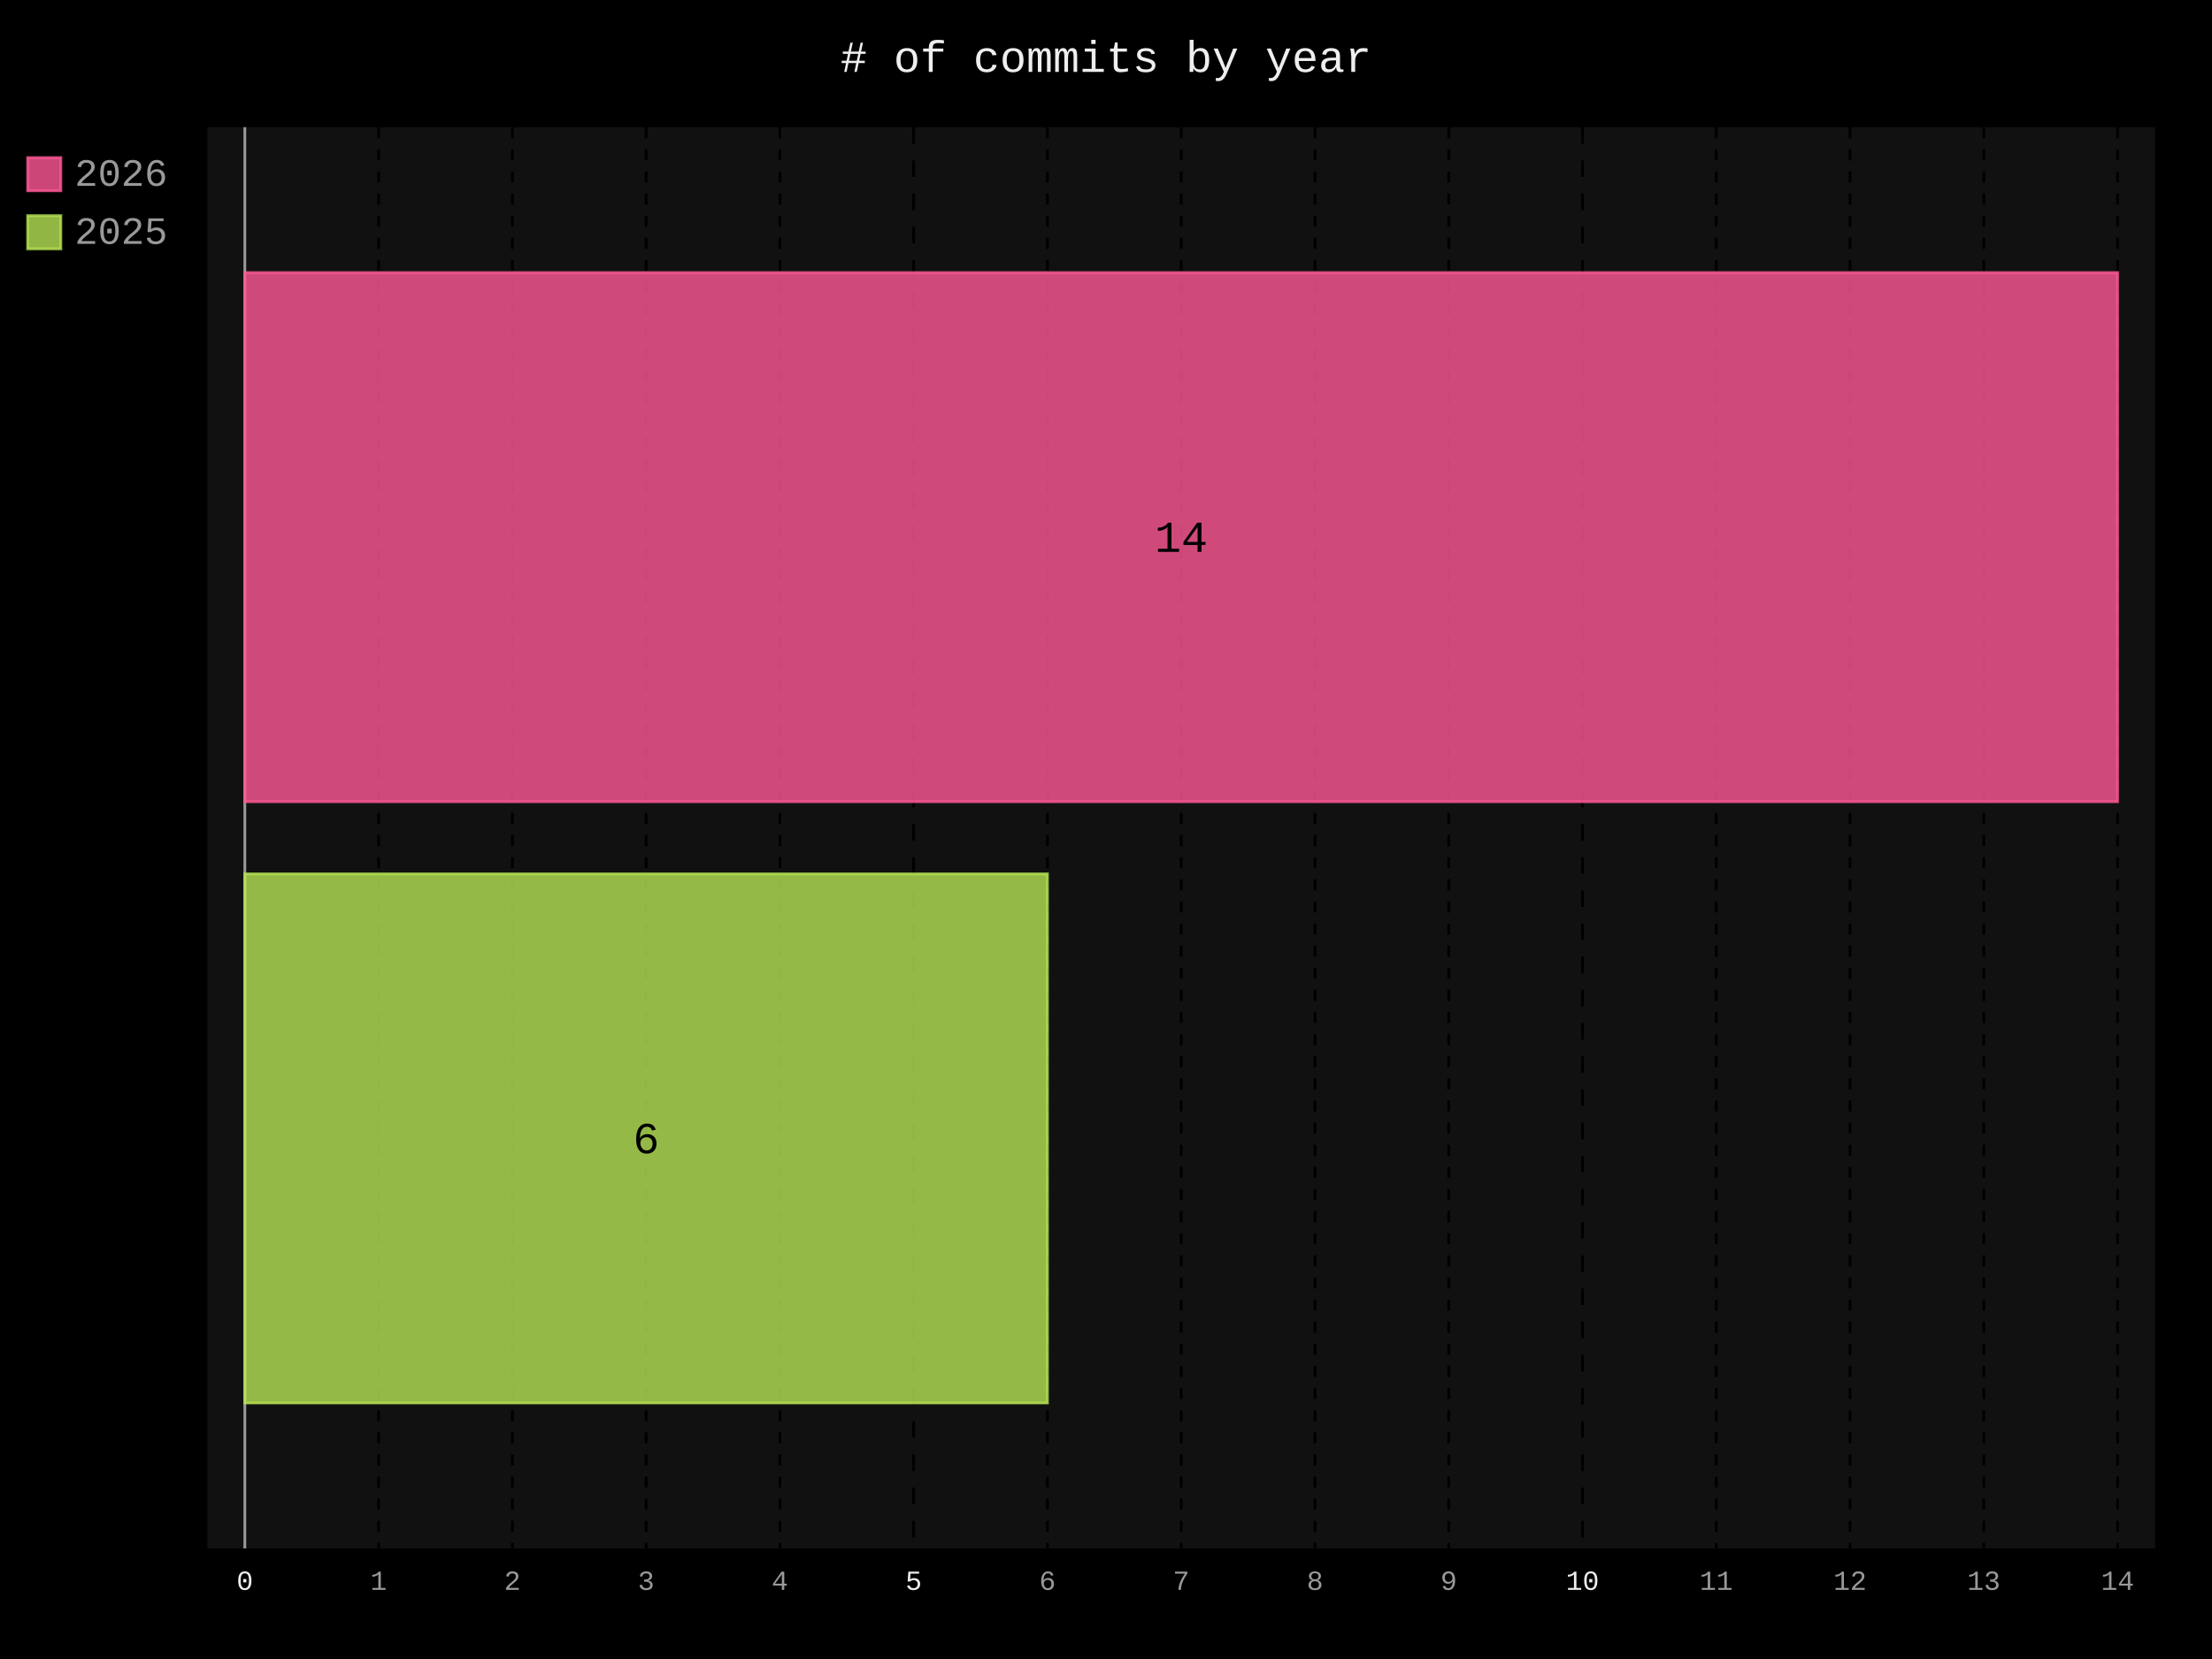
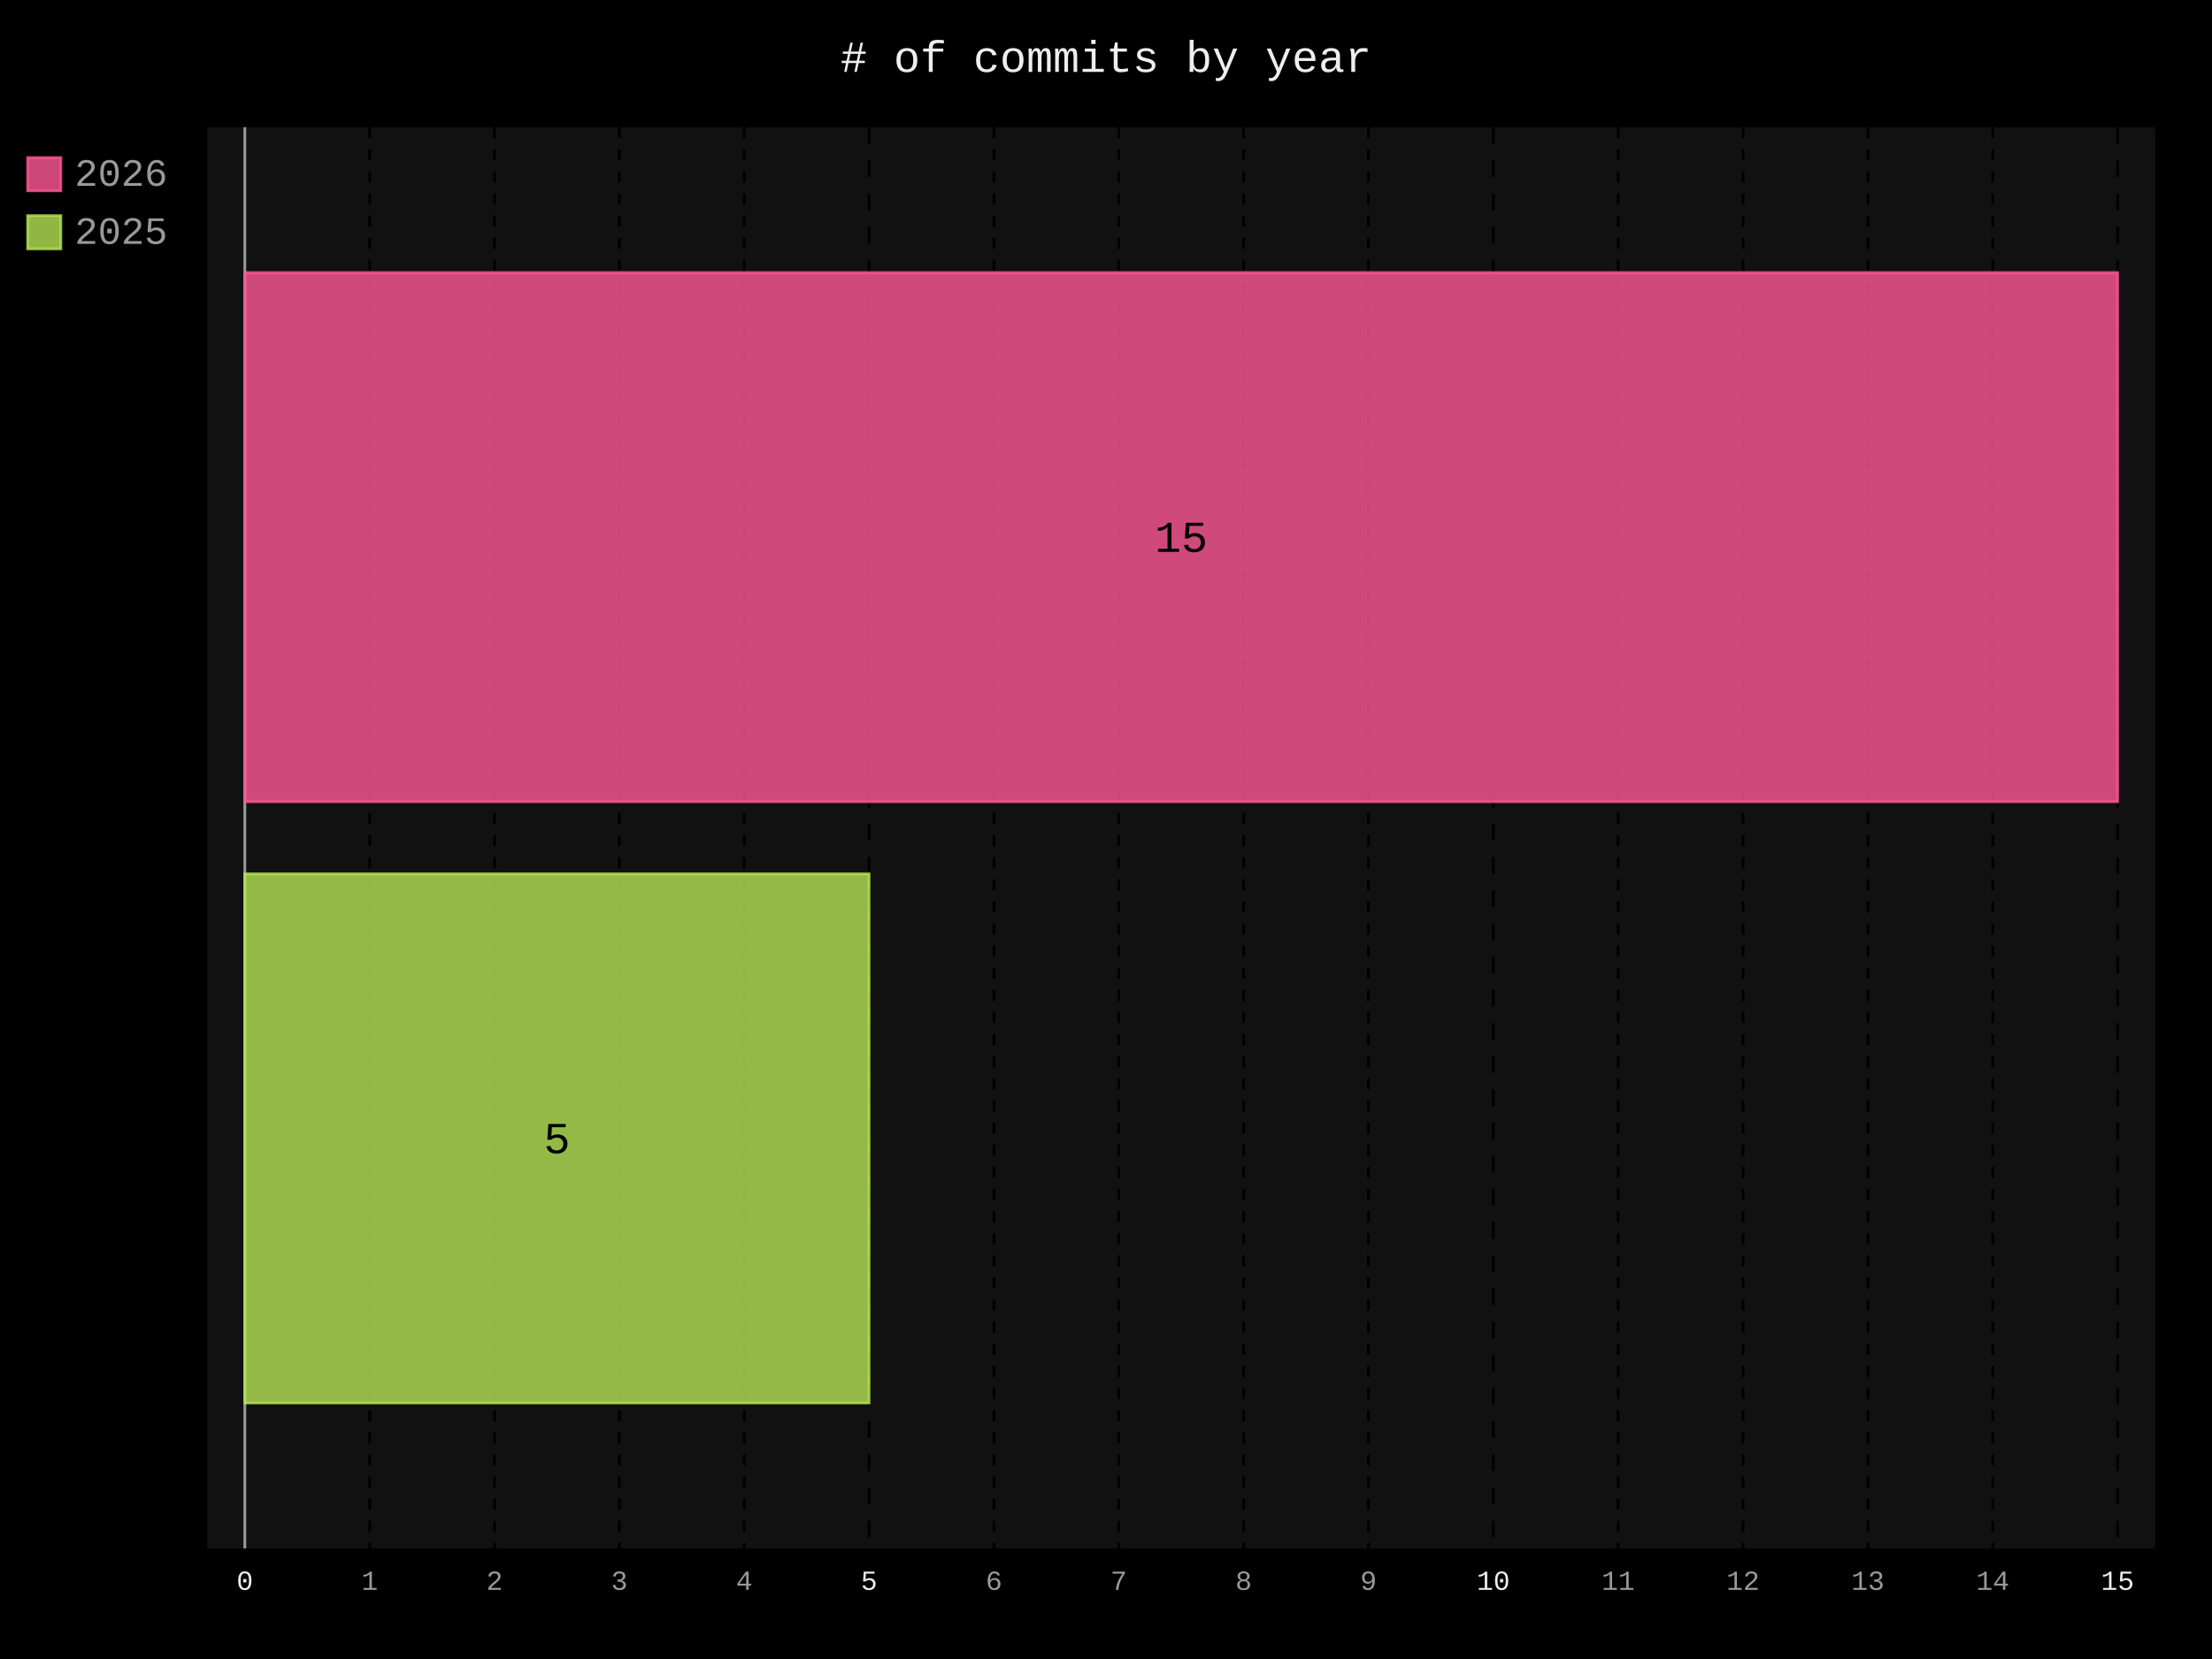
- <svg xmlns="http://www.w3.org/2000/svg" id="chart-8da8b3ce-6c41-47fa-922f-6f3e83a22531" class="pygal-chart" viewBox="0 0 800 600">
+ <svg xmlns="http://www.w3.org/2000/svg" id="chart-3e1e4cb5-f84f-4020-8212-d7468862ff72" class="pygal-chart" viewBox="0 0 800 600">
  <defs>
-     <style type="text/css">#chart-8da8b3ce-6c41-47fa-922f-6f3e83a22531{-webkit-user-select:none;-webkit-font-smoothing:antialiased;font-family:Consolas,"Liberation Mono",Menlo,Courier,monospace}#chart-8da8b3ce-6c41-47fa-922f-6f3e83a22531 .title{font-family:Consolas,"Liberation Mono",Menlo,Courier,monospace;font-size:16px}#chart-8da8b3ce-6c41-47fa-922f-6f3e83a22531 .legends .legend text{font-family:Consolas,"Liberation Mono",Menlo,Courier,monospace;font-size:14px}#chart-8da8b3ce-6c41-47fa-922f-6f3e83a22531 .axis text{font-family:Consolas,"Liberation Mono",Menlo,Courier,monospace;font-size:10px}#chart-8da8b3ce-6c41-47fa-922f-6f3e83a22531 .axis text.major{font-family:Consolas,"Liberation Mono",Menlo,Courier,monospace;font-size:10px}#chart-8da8b3ce-6c41-47fa-922f-6f3e83a22531 .text-overlay text.value{font-family:Consolas,"Liberation Mono",Menlo,Courier,monospace;font-size:16px}#chart-8da8b3ce-6c41-47fa-922f-6f3e83a22531 .text-overlay text.label{font-family:Consolas,"Liberation Mono",Menlo,Courier,monospace;font-size:10px}#chart-8da8b3ce-6c41-47fa-922f-6f3e83a22531 .tooltip{font-family:Consolas,"Liberation Mono",Menlo,Courier,monospace;font-size:14px}#chart-8da8b3ce-6c41-47fa-922f-6f3e83a22531 text.no_data{font-family:Consolas,"Liberation Mono",Menlo,Courier,monospace;font-size:64px}
- #chart-8da8b3ce-6c41-47fa-922f-6f3e83a22531{background-color:black}#chart-8da8b3ce-6c41-47fa-922f-6f3e83a22531 path,#chart-8da8b3ce-6c41-47fa-922f-6f3e83a22531 line,#chart-8da8b3ce-6c41-47fa-922f-6f3e83a22531 rect,#chart-8da8b3ce-6c41-47fa-922f-6f3e83a22531 circle{-webkit-transition:250ms;-moz-transition:250ms;transition:250ms}#chart-8da8b3ce-6c41-47fa-922f-6f3e83a22531 .graph &gt; .background{fill:black}#chart-8da8b3ce-6c41-47fa-922f-6f3e83a22531 .plot &gt; .background{fill:#111}#chart-8da8b3ce-6c41-47fa-922f-6f3e83a22531 .graph{fill:#999}#chart-8da8b3ce-6c41-47fa-922f-6f3e83a22531 text.no_data{fill:#eee}#chart-8da8b3ce-6c41-47fa-922f-6f3e83a22531 .title{fill:#eee}#chart-8da8b3ce-6c41-47fa-922f-6f3e83a22531 .legends .legend text{fill:#999}#chart-8da8b3ce-6c41-47fa-922f-6f3e83a22531 .legends .legend:hover text{fill:#eee}#chart-8da8b3ce-6c41-47fa-922f-6f3e83a22531 .axis .line{stroke:#eee}#chart-8da8b3ce-6c41-47fa-922f-6f3e83a22531 .axis .guide.line{stroke:#555}#chart-8da8b3ce-6c41-47fa-922f-6f3e83a22531 .axis .major.line{stroke:#999}#chart-8da8b3ce-6c41-47fa-922f-6f3e83a22531 .axis text.major{fill:#eee}#chart-8da8b3ce-6c41-47fa-922f-6f3e83a22531 .axis.y .guides:hover .guide.line,#chart-8da8b3ce-6c41-47fa-922f-6f3e83a22531 .line-graph .axis.x .guides:hover .guide.line,#chart-8da8b3ce-6c41-47fa-922f-6f3e83a22531 .stackedline-graph .axis.x .guides:hover .guide.line,#chart-8da8b3ce-6c41-47fa-922f-6f3e83a22531 .xy-graph .axis.x .guides:hover .guide.line{stroke:#eee}#chart-8da8b3ce-6c41-47fa-922f-6f3e83a22531 .axis .guides:hover text{fill:#eee}#chart-8da8b3ce-6c41-47fa-922f-6f3e83a22531 .reactive{fill-opacity:.8;stroke-opacity:.8;stroke-width:1}#chart-8da8b3ce-6c41-47fa-922f-6f3e83a22531 .ci{stroke:#999}#chart-8da8b3ce-6c41-47fa-922f-6f3e83a22531 .reactive.active,#chart-8da8b3ce-6c41-47fa-922f-6f3e83a22531 .active .reactive{fill-opacity:.4;stroke-opacity:.9;stroke-width:4}#chart-8da8b3ce-6c41-47fa-922f-6f3e83a22531 .ci .reactive.active{stroke-width:1.5}#chart-8da8b3ce-6c41-47fa-922f-6f3e83a22531 .series text{fill:#eee}#chart-8da8b3ce-6c41-47fa-922f-6f3e83a22531 .tooltip rect{fill:#111;stroke:#eee;-webkit-transition:opacity 250ms;-moz-transition:opacity 250ms;transition:opacity 250ms}#chart-8da8b3ce-6c41-47fa-922f-6f3e83a22531 .tooltip .label{fill:#999}#chart-8da8b3ce-6c41-47fa-922f-6f3e83a22531 .tooltip .label{fill:#999}#chart-8da8b3ce-6c41-47fa-922f-6f3e83a22531 .tooltip .legend{font-size:.8em;fill:#555}#chart-8da8b3ce-6c41-47fa-922f-6f3e83a22531 .tooltip .x_label{font-size:.6em;fill:#eee}#chart-8da8b3ce-6c41-47fa-922f-6f3e83a22531 .tooltip .xlink{font-size:.5em;text-decoration:underline}#chart-8da8b3ce-6c41-47fa-922f-6f3e83a22531 .tooltip .value{font-size:1.5em}#chart-8da8b3ce-6c41-47fa-922f-6f3e83a22531 .bound{font-size:.5em}#chart-8da8b3ce-6c41-47fa-922f-6f3e83a22531 .max-value{font-size:.75em;fill:#555}#chart-8da8b3ce-6c41-47fa-922f-6f3e83a22531 .map-element{fill:#111;stroke:#555 !important}#chart-8da8b3ce-6c41-47fa-922f-6f3e83a22531 .map-element .reactive{fill-opacity:inherit;stroke-opacity:inherit}#chart-8da8b3ce-6c41-47fa-922f-6f3e83a22531 .color-0,#chart-8da8b3ce-6c41-47fa-922f-6f3e83a22531 .color-0 a:visited{stroke:#ff5995;fill:#ff5995}#chart-8da8b3ce-6c41-47fa-922f-6f3e83a22531 .color-1,#chart-8da8b3ce-6c41-47fa-922f-6f3e83a22531 .color-1 a:visited{stroke:#b6e354;fill:#b6e354}#chart-8da8b3ce-6c41-47fa-922f-6f3e83a22531 .text-overlay .color-0 text{fill:black}#chart-8da8b3ce-6c41-47fa-922f-6f3e83a22531 .text-overlay .color-1 text{fill:black}
- #chart-8da8b3ce-6c41-47fa-922f-6f3e83a22531 text.no_data{text-anchor:middle}#chart-8da8b3ce-6c41-47fa-922f-6f3e83a22531 .guide.line{fill:none}#chart-8da8b3ce-6c41-47fa-922f-6f3e83a22531 .centered{text-anchor:middle}#chart-8da8b3ce-6c41-47fa-922f-6f3e83a22531 .title{text-anchor:middle}#chart-8da8b3ce-6c41-47fa-922f-6f3e83a22531 .legends .legend text{fill-opacity:1}#chart-8da8b3ce-6c41-47fa-922f-6f3e83a22531 .axis.x text{text-anchor:middle}#chart-8da8b3ce-6c41-47fa-922f-6f3e83a22531 .axis.x:not(.web) text[transform]{text-anchor:start}#chart-8da8b3ce-6c41-47fa-922f-6f3e83a22531 .axis.x:not(.web) text[transform].backwards{text-anchor:end}#chart-8da8b3ce-6c41-47fa-922f-6f3e83a22531 .axis.y text{text-anchor:end}#chart-8da8b3ce-6c41-47fa-922f-6f3e83a22531 .axis.y text[transform].backwards{text-anchor:start}#chart-8da8b3ce-6c41-47fa-922f-6f3e83a22531 .axis.y2 text{text-anchor:start}#chart-8da8b3ce-6c41-47fa-922f-6f3e83a22531 .axis.y2 text[transform].backwards{text-anchor:end}#chart-8da8b3ce-6c41-47fa-922f-6f3e83a22531 .axis .guide.line{stroke-dasharray:4,4;stroke:black}#chart-8da8b3ce-6c41-47fa-922f-6f3e83a22531 .axis .major.guide.line{stroke-dasharray:6,6;stroke:black}#chart-8da8b3ce-6c41-47fa-922f-6f3e83a22531 .horizontal .axis.y .guide.line,#chart-8da8b3ce-6c41-47fa-922f-6f3e83a22531 .horizontal .axis.y2 .guide.line,#chart-8da8b3ce-6c41-47fa-922f-6f3e83a22531 .vertical .axis.x .guide.line{opacity:0}#chart-8da8b3ce-6c41-47fa-922f-6f3e83a22531 .horizontal .axis.always_show .guide.line,#chart-8da8b3ce-6c41-47fa-922f-6f3e83a22531 .vertical .axis.always_show .guide.line{opacity:1 !important}#chart-8da8b3ce-6c41-47fa-922f-6f3e83a22531 .axis.y .guides:hover .guide.line,#chart-8da8b3ce-6c41-47fa-922f-6f3e83a22531 .axis.y2 .guides:hover .guide.line,#chart-8da8b3ce-6c41-47fa-922f-6f3e83a22531 .axis.x .guides:hover .guide.line{opacity:1}#chart-8da8b3ce-6c41-47fa-922f-6f3e83a22531 .axis .guides:hover text{opacity:1}#chart-8da8b3ce-6c41-47fa-922f-6f3e83a22531 .nofill{fill:none}#chart-8da8b3ce-6c41-47fa-922f-6f3e83a22531 .subtle-fill{fill-opacity:.2}#chart-8da8b3ce-6c41-47fa-922f-6f3e83a22531 .dot{stroke-width:1px;fill-opacity:1;stroke-opacity:1}#chart-8da8b3ce-6c41-47fa-922f-6f3e83a22531 .dot.active{stroke-width:5px}#chart-8da8b3ce-6c41-47fa-922f-6f3e83a22531 .dot.negative{fill:transparent}#chart-8da8b3ce-6c41-47fa-922f-6f3e83a22531 text,#chart-8da8b3ce-6c41-47fa-922f-6f3e83a22531 tspan{stroke:none !important}#chart-8da8b3ce-6c41-47fa-922f-6f3e83a22531 .series text.active{opacity:1}#chart-8da8b3ce-6c41-47fa-922f-6f3e83a22531 .tooltip rect{fill-opacity:.95;stroke-width:.5}#chart-8da8b3ce-6c41-47fa-922f-6f3e83a22531 .tooltip text{fill-opacity:1}#chart-8da8b3ce-6c41-47fa-922f-6f3e83a22531 .showable{visibility:hidden}#chart-8da8b3ce-6c41-47fa-922f-6f3e83a22531 .showable.shown{visibility:visible}#chart-8da8b3ce-6c41-47fa-922f-6f3e83a22531 .gauge-background{fill:rgba(229,229,229,1);stroke:none}#chart-8da8b3ce-6c41-47fa-922f-6f3e83a22531 .bg-lines{stroke:black;stroke-width:2px}</style>
+     <style type="text/css">#chart-3e1e4cb5-f84f-4020-8212-d7468862ff72{-webkit-user-select:none;-webkit-font-smoothing:antialiased;font-family:Consolas,"Liberation Mono",Menlo,Courier,monospace}#chart-3e1e4cb5-f84f-4020-8212-d7468862ff72 .title{font-family:Consolas,"Liberation Mono",Menlo,Courier,monospace;font-size:16px}#chart-3e1e4cb5-f84f-4020-8212-d7468862ff72 .legends .legend text{font-family:Consolas,"Liberation Mono",Menlo,Courier,monospace;font-size:14px}#chart-3e1e4cb5-f84f-4020-8212-d7468862ff72 .axis text{font-family:Consolas,"Liberation Mono",Menlo,Courier,monospace;font-size:10px}#chart-3e1e4cb5-f84f-4020-8212-d7468862ff72 .axis text.major{font-family:Consolas,"Liberation Mono",Menlo,Courier,monospace;font-size:10px}#chart-3e1e4cb5-f84f-4020-8212-d7468862ff72 .text-overlay text.value{font-family:Consolas,"Liberation Mono",Menlo,Courier,monospace;font-size:16px}#chart-3e1e4cb5-f84f-4020-8212-d7468862ff72 .text-overlay text.label{font-family:Consolas,"Liberation Mono",Menlo,Courier,monospace;font-size:10px}#chart-3e1e4cb5-f84f-4020-8212-d7468862ff72 .tooltip{font-family:Consolas,"Liberation Mono",Menlo,Courier,monospace;font-size:14px}#chart-3e1e4cb5-f84f-4020-8212-d7468862ff72 text.no_data{font-family:Consolas,"Liberation Mono",Menlo,Courier,monospace;font-size:64px}
+ #chart-3e1e4cb5-f84f-4020-8212-d7468862ff72{background-color:black}#chart-3e1e4cb5-f84f-4020-8212-d7468862ff72 path,#chart-3e1e4cb5-f84f-4020-8212-d7468862ff72 line,#chart-3e1e4cb5-f84f-4020-8212-d7468862ff72 rect,#chart-3e1e4cb5-f84f-4020-8212-d7468862ff72 circle{-webkit-transition:250ms;-moz-transition:250ms;transition:250ms}#chart-3e1e4cb5-f84f-4020-8212-d7468862ff72 .graph &gt; .background{fill:black}#chart-3e1e4cb5-f84f-4020-8212-d7468862ff72 .plot &gt; .background{fill:#111}#chart-3e1e4cb5-f84f-4020-8212-d7468862ff72 .graph{fill:#999}#chart-3e1e4cb5-f84f-4020-8212-d7468862ff72 text.no_data{fill:#eee}#chart-3e1e4cb5-f84f-4020-8212-d7468862ff72 .title{fill:#eee}#chart-3e1e4cb5-f84f-4020-8212-d7468862ff72 .legends .legend text{fill:#999}#chart-3e1e4cb5-f84f-4020-8212-d7468862ff72 .legends .legend:hover text{fill:#eee}#chart-3e1e4cb5-f84f-4020-8212-d7468862ff72 .axis .line{stroke:#eee}#chart-3e1e4cb5-f84f-4020-8212-d7468862ff72 .axis .guide.line{stroke:#555}#chart-3e1e4cb5-f84f-4020-8212-d7468862ff72 .axis .major.line{stroke:#999}#chart-3e1e4cb5-f84f-4020-8212-d7468862ff72 .axis text.major{fill:#eee}#chart-3e1e4cb5-f84f-4020-8212-d7468862ff72 .axis.y .guides:hover .guide.line,#chart-3e1e4cb5-f84f-4020-8212-d7468862ff72 .line-graph .axis.x .guides:hover .guide.line,#chart-3e1e4cb5-f84f-4020-8212-d7468862ff72 .stackedline-graph .axis.x .guides:hover .guide.line,#chart-3e1e4cb5-f84f-4020-8212-d7468862ff72 .xy-graph .axis.x .guides:hover .guide.line{stroke:#eee}#chart-3e1e4cb5-f84f-4020-8212-d7468862ff72 .axis .guides:hover text{fill:#eee}#chart-3e1e4cb5-f84f-4020-8212-d7468862ff72 .reactive{fill-opacity:.8;stroke-opacity:.8;stroke-width:1}#chart-3e1e4cb5-f84f-4020-8212-d7468862ff72 .ci{stroke:#999}#chart-3e1e4cb5-f84f-4020-8212-d7468862ff72 .reactive.active,#chart-3e1e4cb5-f84f-4020-8212-d7468862ff72 .active .reactive{fill-opacity:.4;stroke-opacity:.9;stroke-width:4}#chart-3e1e4cb5-f84f-4020-8212-d7468862ff72 .ci .reactive.active{stroke-width:1.5}#chart-3e1e4cb5-f84f-4020-8212-d7468862ff72 .series text{fill:#eee}#chart-3e1e4cb5-f84f-4020-8212-d7468862ff72 .tooltip rect{fill:#111;stroke:#eee;-webkit-transition:opacity 250ms;-moz-transition:opacity 250ms;transition:opacity 250ms}#chart-3e1e4cb5-f84f-4020-8212-d7468862ff72 .tooltip .label{fill:#999}#chart-3e1e4cb5-f84f-4020-8212-d7468862ff72 .tooltip .label{fill:#999}#chart-3e1e4cb5-f84f-4020-8212-d7468862ff72 .tooltip .legend{font-size:.8em;fill:#555}#chart-3e1e4cb5-f84f-4020-8212-d7468862ff72 .tooltip .x_label{font-size:.6em;fill:#eee}#chart-3e1e4cb5-f84f-4020-8212-d7468862ff72 .tooltip .xlink{font-size:.5em;text-decoration:underline}#chart-3e1e4cb5-f84f-4020-8212-d7468862ff72 .tooltip .value{font-size:1.5em}#chart-3e1e4cb5-f84f-4020-8212-d7468862ff72 .bound{font-size:.5em}#chart-3e1e4cb5-f84f-4020-8212-d7468862ff72 .max-value{font-size:.75em;fill:#555}#chart-3e1e4cb5-f84f-4020-8212-d7468862ff72 .map-element{fill:#111;stroke:#555 !important}#chart-3e1e4cb5-f84f-4020-8212-d7468862ff72 .map-element .reactive{fill-opacity:inherit;stroke-opacity:inherit}#chart-3e1e4cb5-f84f-4020-8212-d7468862ff72 .color-0,#chart-3e1e4cb5-f84f-4020-8212-d7468862ff72 .color-0 a:visited{stroke:#ff5995;fill:#ff5995}#chart-3e1e4cb5-f84f-4020-8212-d7468862ff72 .color-1,#chart-3e1e4cb5-f84f-4020-8212-d7468862ff72 .color-1 a:visited{stroke:#b6e354;fill:#b6e354}#chart-3e1e4cb5-f84f-4020-8212-d7468862ff72 .text-overlay .color-0 text{fill:black}#chart-3e1e4cb5-f84f-4020-8212-d7468862ff72 .text-overlay .color-1 text{fill:black}
+ #chart-3e1e4cb5-f84f-4020-8212-d7468862ff72 text.no_data{text-anchor:middle}#chart-3e1e4cb5-f84f-4020-8212-d7468862ff72 .guide.line{fill:none}#chart-3e1e4cb5-f84f-4020-8212-d7468862ff72 .centered{text-anchor:middle}#chart-3e1e4cb5-f84f-4020-8212-d7468862ff72 .title{text-anchor:middle}#chart-3e1e4cb5-f84f-4020-8212-d7468862ff72 .legends .legend text{fill-opacity:1}#chart-3e1e4cb5-f84f-4020-8212-d7468862ff72 .axis.x text{text-anchor:middle}#chart-3e1e4cb5-f84f-4020-8212-d7468862ff72 .axis.x:not(.web) text[transform]{text-anchor:start}#chart-3e1e4cb5-f84f-4020-8212-d7468862ff72 .axis.x:not(.web) text[transform].backwards{text-anchor:end}#chart-3e1e4cb5-f84f-4020-8212-d7468862ff72 .axis.y text{text-anchor:end}#chart-3e1e4cb5-f84f-4020-8212-d7468862ff72 .axis.y text[transform].backwards{text-anchor:start}#chart-3e1e4cb5-f84f-4020-8212-d7468862ff72 .axis.y2 text{text-anchor:start}#chart-3e1e4cb5-f84f-4020-8212-d7468862ff72 .axis.y2 text[transform].backwards{text-anchor:end}#chart-3e1e4cb5-f84f-4020-8212-d7468862ff72 .axis .guide.line{stroke-dasharray:4,4;stroke:black}#chart-3e1e4cb5-f84f-4020-8212-d7468862ff72 .axis .major.guide.line{stroke-dasharray:6,6;stroke:black}#chart-3e1e4cb5-f84f-4020-8212-d7468862ff72 .horizontal .axis.y .guide.line,#chart-3e1e4cb5-f84f-4020-8212-d7468862ff72 .horizontal .axis.y2 .guide.line,#chart-3e1e4cb5-f84f-4020-8212-d7468862ff72 .vertical .axis.x .guide.line{opacity:0}#chart-3e1e4cb5-f84f-4020-8212-d7468862ff72 .horizontal .axis.always_show .guide.line,#chart-3e1e4cb5-f84f-4020-8212-d7468862ff72 .vertical .axis.always_show .guide.line{opacity:1 !important}#chart-3e1e4cb5-f84f-4020-8212-d7468862ff72 .axis.y .guides:hover .guide.line,#chart-3e1e4cb5-f84f-4020-8212-d7468862ff72 .axis.y2 .guides:hover .guide.line,#chart-3e1e4cb5-f84f-4020-8212-d7468862ff72 .axis.x .guides:hover .guide.line{opacity:1}#chart-3e1e4cb5-f84f-4020-8212-d7468862ff72 .axis .guides:hover text{opacity:1}#chart-3e1e4cb5-f84f-4020-8212-d7468862ff72 .nofill{fill:none}#chart-3e1e4cb5-f84f-4020-8212-d7468862ff72 .subtle-fill{fill-opacity:.2}#chart-3e1e4cb5-f84f-4020-8212-d7468862ff72 .dot{stroke-width:1px;fill-opacity:1;stroke-opacity:1}#chart-3e1e4cb5-f84f-4020-8212-d7468862ff72 .dot.active{stroke-width:5px}#chart-3e1e4cb5-f84f-4020-8212-d7468862ff72 .dot.negative{fill:transparent}#chart-3e1e4cb5-f84f-4020-8212-d7468862ff72 text,#chart-3e1e4cb5-f84f-4020-8212-d7468862ff72 tspan{stroke:none !important}#chart-3e1e4cb5-f84f-4020-8212-d7468862ff72 .series text.active{opacity:1}#chart-3e1e4cb5-f84f-4020-8212-d7468862ff72 .tooltip rect{fill-opacity:.95;stroke-width:.5}#chart-3e1e4cb5-f84f-4020-8212-d7468862ff72 .tooltip text{fill-opacity:1}#chart-3e1e4cb5-f84f-4020-8212-d7468862ff72 .showable{visibility:hidden}#chart-3e1e4cb5-f84f-4020-8212-d7468862ff72 .showable.shown{visibility:visible}#chart-3e1e4cb5-f84f-4020-8212-d7468862ff72 .gauge-background{fill:rgba(229,229,229,1);stroke:none}#chart-3e1e4cb5-f84f-4020-8212-d7468862ff72 .bg-lines{stroke:black;stroke-width:2px}</style>
  </defs>
  <g class="graph horizontalbar-graph horizontal">
    <rect x="0" y="0" width="800" height="600" class="background" />
    <g transform="translate(75, 46)" class="plot">
      <rect x="0" y="0" width="704.4" height="514" class="background" />
      <g class="axis x always_show">
        <g class="guides">
          <path d="M13.546 0 v514" class="axis major line" />
          <text x="13.546" y="529.0" class="major">0</text>
        </g>
        <g class="guides">
-           <path d="M61.925 0 v514" class="guide line" />
-           <text x="61.925" y="529.0" class="">1</text>
+           <path d="M58.7 0 v514" class="guide line" />
+           <text x="58.7" y="529.0" class="">1</text>
        </g>
        <g class="guides">
-           <path d="M110.304 0 v514" class="guide line" />
-           <text x="110.304" y="529.0" class="">2</text>
+           <path d="M103.854 0 v514" class="guide line" />
+           <text x="103.854" y="529.0" class="">2</text>
        </g>
        <g class="guides">
-           <path d="M158.684 0 v514" class="guide line" />
-           <text x="158.684" y="529.0" class="">3</text>
+           <path d="M149.008 0 v514" class="guide line" />
+           <text x="149.008" y="529.0" class="">3</text>
        </g>
        <g class="guides">
-           <path d="M207.063 0 v514" class="guide line" />
-           <text x="207.063" y="529.0" class="">4</text>
+           <path d="M194.162 0 v514" class="guide line" />
+           <text x="194.162" y="529.0" class="">4</text>
        </g>
        <g class="guides">
-           <path d="M255.442 0 v514" class="major guide line" />
-           <text x="255.442" y="529.0" class="major">5</text>
+           <path d="M239.315 0 v514" class="major guide line" />
+           <text x="239.315" y="529.0" class="major">5</text>
        </g>
        <g class="guides">
-           <path d="M303.821 0 v514" class="guide line" />
-           <text x="303.821" y="529.0" class="">6</text>
+           <path d="M284.469 0 v514" class="guide line" />
+           <text x="284.469" y="529.0" class="">6</text>
        </g>
        <g class="guides">
-           <path d="M352.2 0 v514" class="guide line" />
-           <text x="352.2" y="529.0" class="">7</text>
+           <path d="M329.623 0 v514" class="guide line" />
+           <text x="329.623" y="529.0" class="">7</text>
        </g>
        <g class="guides">
-           <path d="M400.579 0 v514" class="guide line" />
-           <text x="400.579" y="529.0" class="">8</text>
+           <path d="M374.777 0 v514" class="guide line" />
+           <text x="374.777" y="529.0" class="">8</text>
        </g>
        <g class="guides">
-           <path d="M448.958 0 v514" class="guide line" />
-           <text x="448.958" y="529.0" class="">9</text>
+           <path d="M419.931 0 v514" class="guide line" />
+           <text x="419.931" y="529.0" class="">9</text>
        </g>
        <g class="guides">
-           <path d="M497.337 0 v514" class="major guide line" />
-           <text x="497.337" y="529.0" class="major">10</text>
+           <path d="M465.085 0 v514" class="major guide line" />
+           <text x="465.085" y="529.0" class="major">10</text>
        </g>
        <g class="guides">
-           <path d="M545.716 0 v514" class="guide line" />
-           <text x="545.716" y="529.0" class="">11</text>
+           <path d="M510.238 0 v514" class="guide line" />
+           <text x="510.238" y="529.0" class="">11</text>
        </g>
        <g class="guides">
-           <path d="M594.096 0 v514" class="guide line" />
-           <text x="594.096" y="529.0" class="">12</text>
+           <path d="M555.392 0 v514" class="guide line" />
+           <text x="555.392" y="529.0" class="">12</text>
        </g>
        <g class="guides">
-           <path d="M642.475 0 v514" class="guide line" />
-           <text x="642.475" y="529.0" class="">13</text>
+           <path d="M600.546 0 v514" class="guide line" />
+           <text x="600.546" y="529.0" class="">13</text>
        </g>
        <g class="guides">
-           <path d="M690.854 0 v514" class="guide line" />
-           <text x="690.854" y="529.0" class="">14</text>
+           <path d="M645.7 0 v514" class="guide line" />
+           <text x="645.7" y="529.0" class="">14</text>
+         </g>
+         <g class="guides">
+           <path d="M690.854 0 v514" class="major guide line" />
+           <text x="690.854" y="529.0" class="major">15</text>
        </g>
      </g>
      <g class="series serie-1 color-1">
        <g class="bars">
          <g class="bar">
-             <rect x="13.546" y="270.048" rx="0" ry="0" width="290.275" height="191.366" class="rect reactive tooltip-trigger" />
+             <rect x="13.546" y="270.048" rx="0" ry="0" width="225.769" height="191.366" class="rect reactive tooltip-trigger" />
          </g>
        </g>
      </g>
      <g class="series serie-0 color-0">
        <g class="bars">
          <g class="bar">
            <rect x="13.546" y="52.586" rx="0" ry="0" width="677.308" height="191.366" class="rect reactive tooltip-trigger" />
          </g>
        </g>
      </g>
    </g>
    <g class="titles">
      <text x="400.0" y="26" class="title plot_title"># of commits by year</text>
    </g>
    <g transform="translate(75, 46)" class="plot overlay">
      <g class="series serie-1 color-1" />
      <g class="series serie-0 color-0" />
    </g>
    <g transform="translate(75, 46)" class="plot text-overlay">
      <g class="series serie-1 color-1">
-         <text text-anchor="middle" x="158.684" y="371.064" class="value">6</text>
+         <text text-anchor="middle" x="126.431" y="371.064" class="value">5</text>
      </g>
      <g class="series serie-0 color-0">
-         <text text-anchor="middle" x="352.2" y="153.603" class="value">14</text>
+         <text text-anchor="middle" x="352.2" y="153.603" class="value">15</text>
      </g>
    </g>
    <g transform="translate(75, 46)" class="plot tooltip-overlay">
      <g transform="translate(0 0)" style="opacity: 0" class="tooltip">
        <rect rx="0" ry="0" width="0" height="0" class="tooltip-box" />
        <g class="text" />
      </g>
    </g>
    <g transform="translate(10, 56)" class="legends">
      <g id="activate-serie-0" class="legend reactive activate-serie">
        <rect x="0.0" y="1.0" width="12" height="12" class="color-0 reactive" />
        <text x="17.0" y="11.2">2026</text>
      </g>
      <g id="activate-serie-1" class="legend reactive activate-serie">
        <rect x="0.0" y="22.0" width="12" height="12" class="color-1 reactive" />
        <text x="17.0" y="32.2">2025</text>
      </g>
    </g>
    <g transform="translate(790, 56)" class="legends" />
  </g>
</svg>
